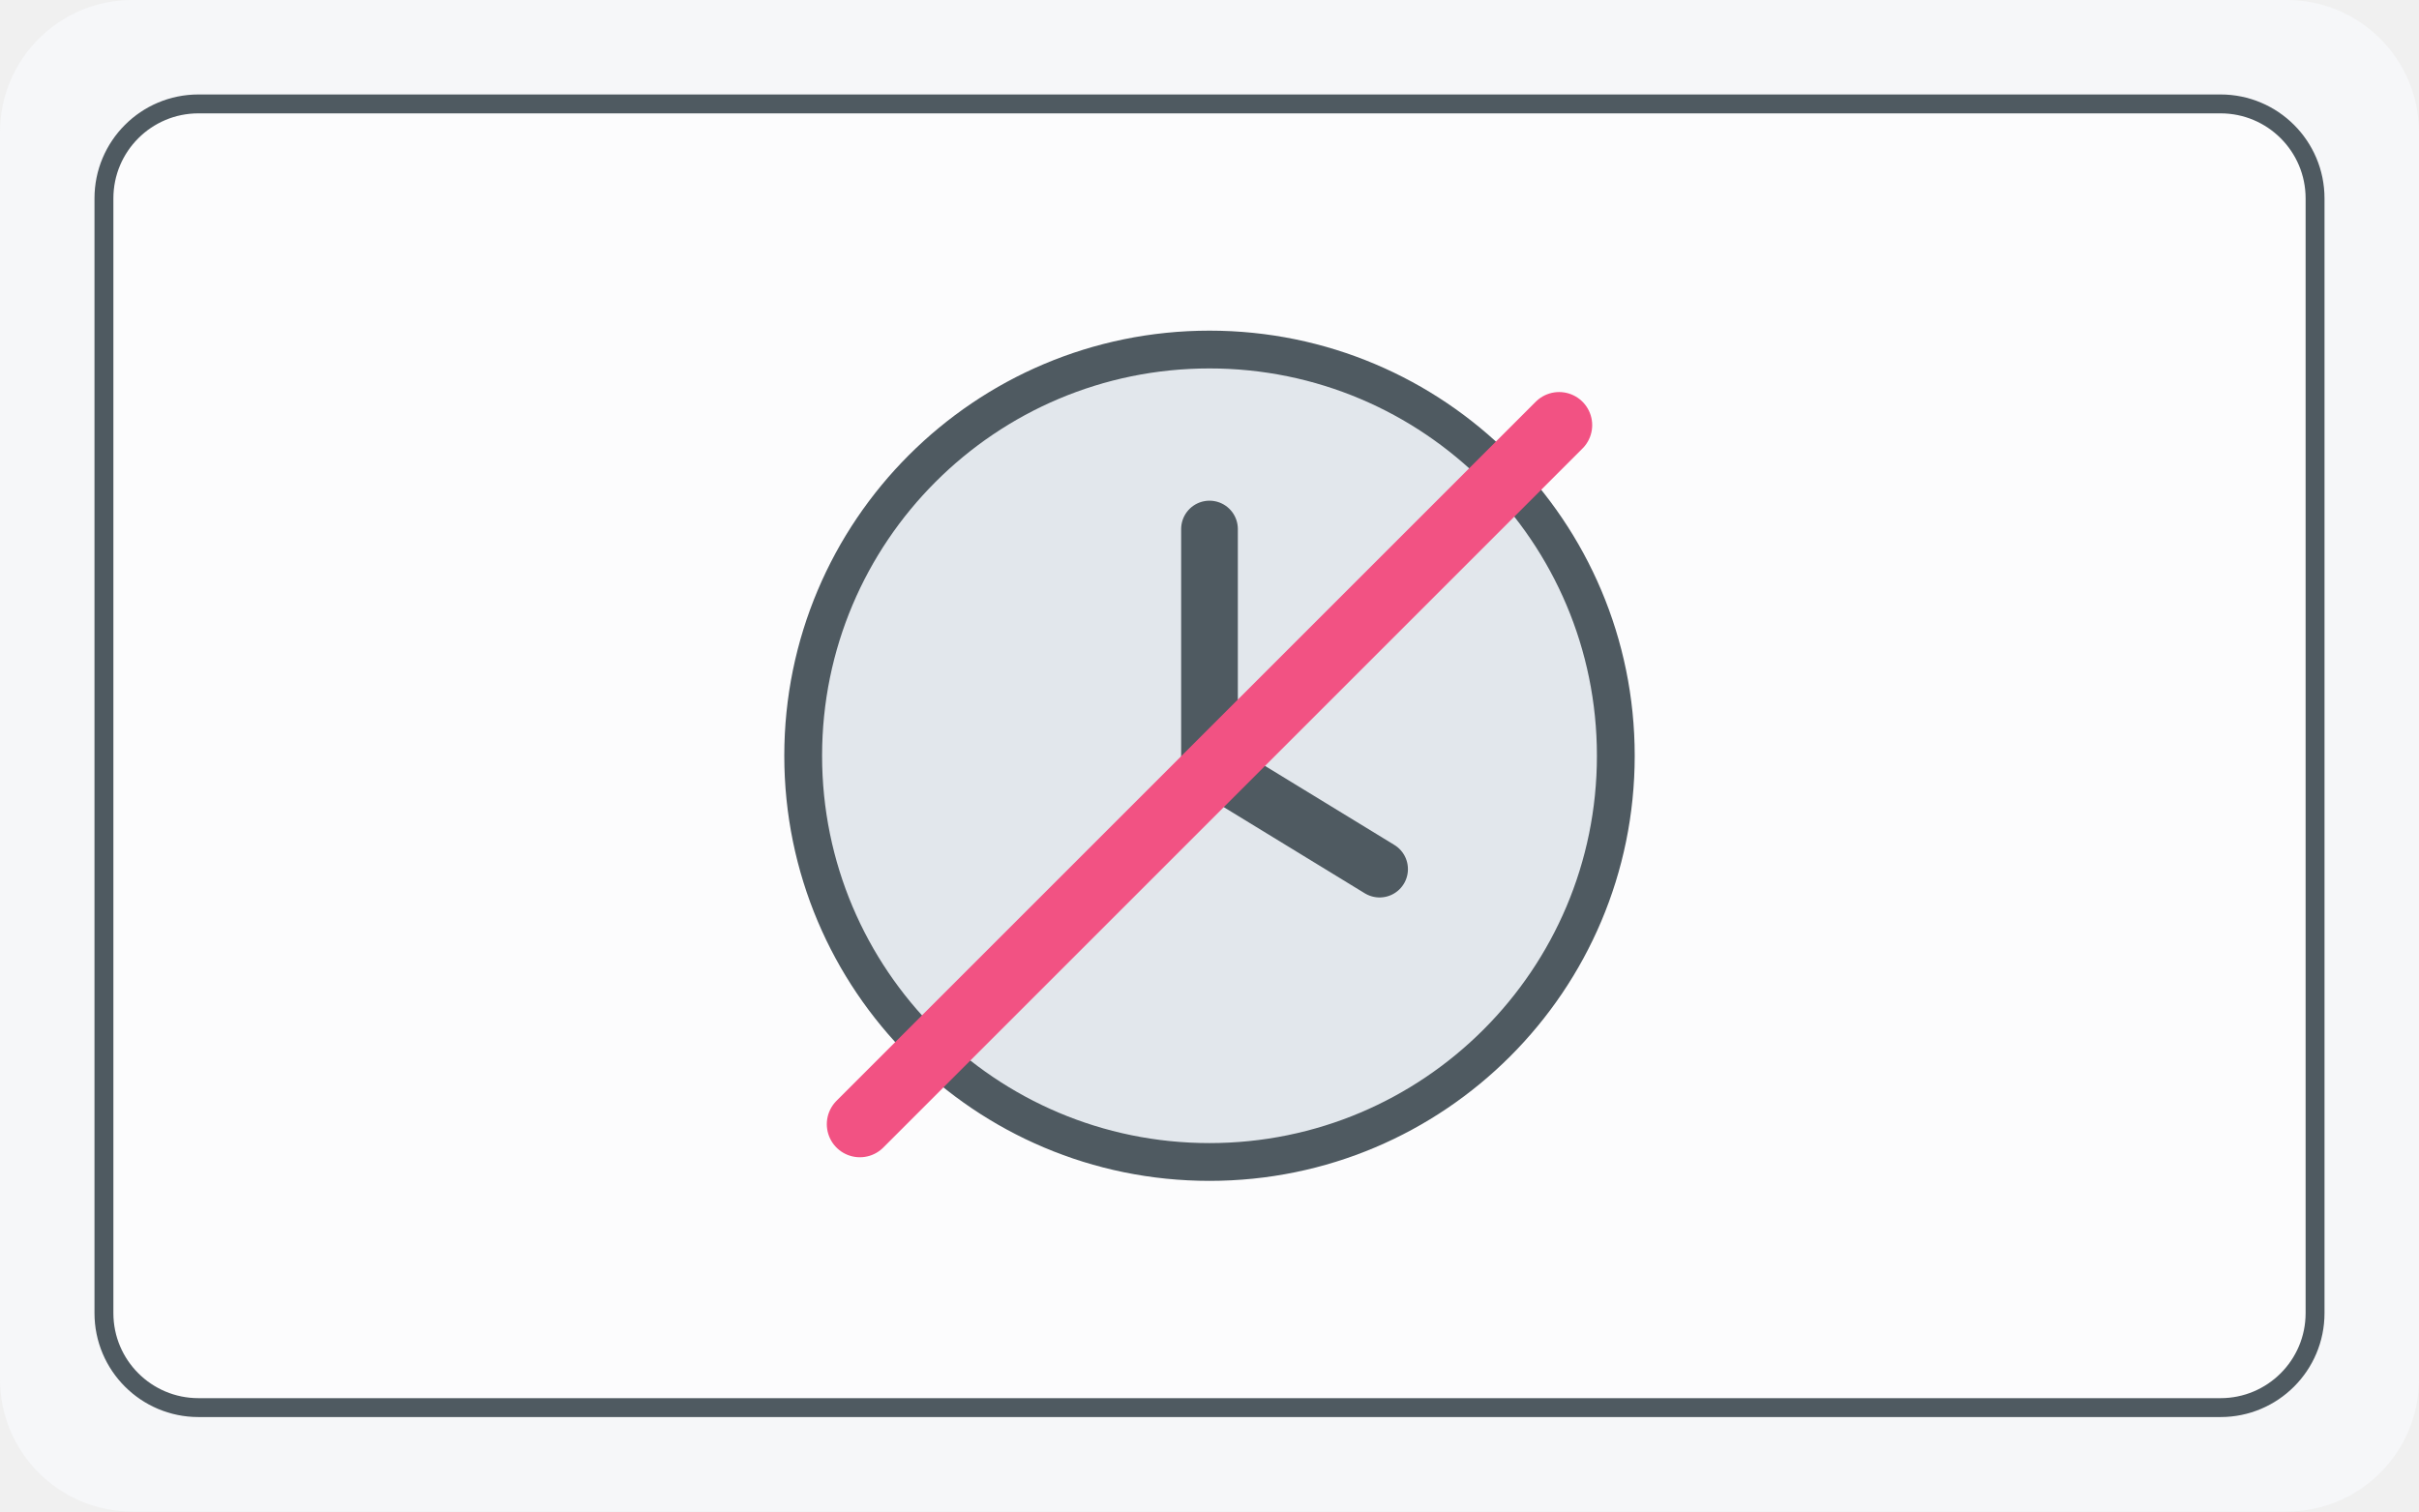
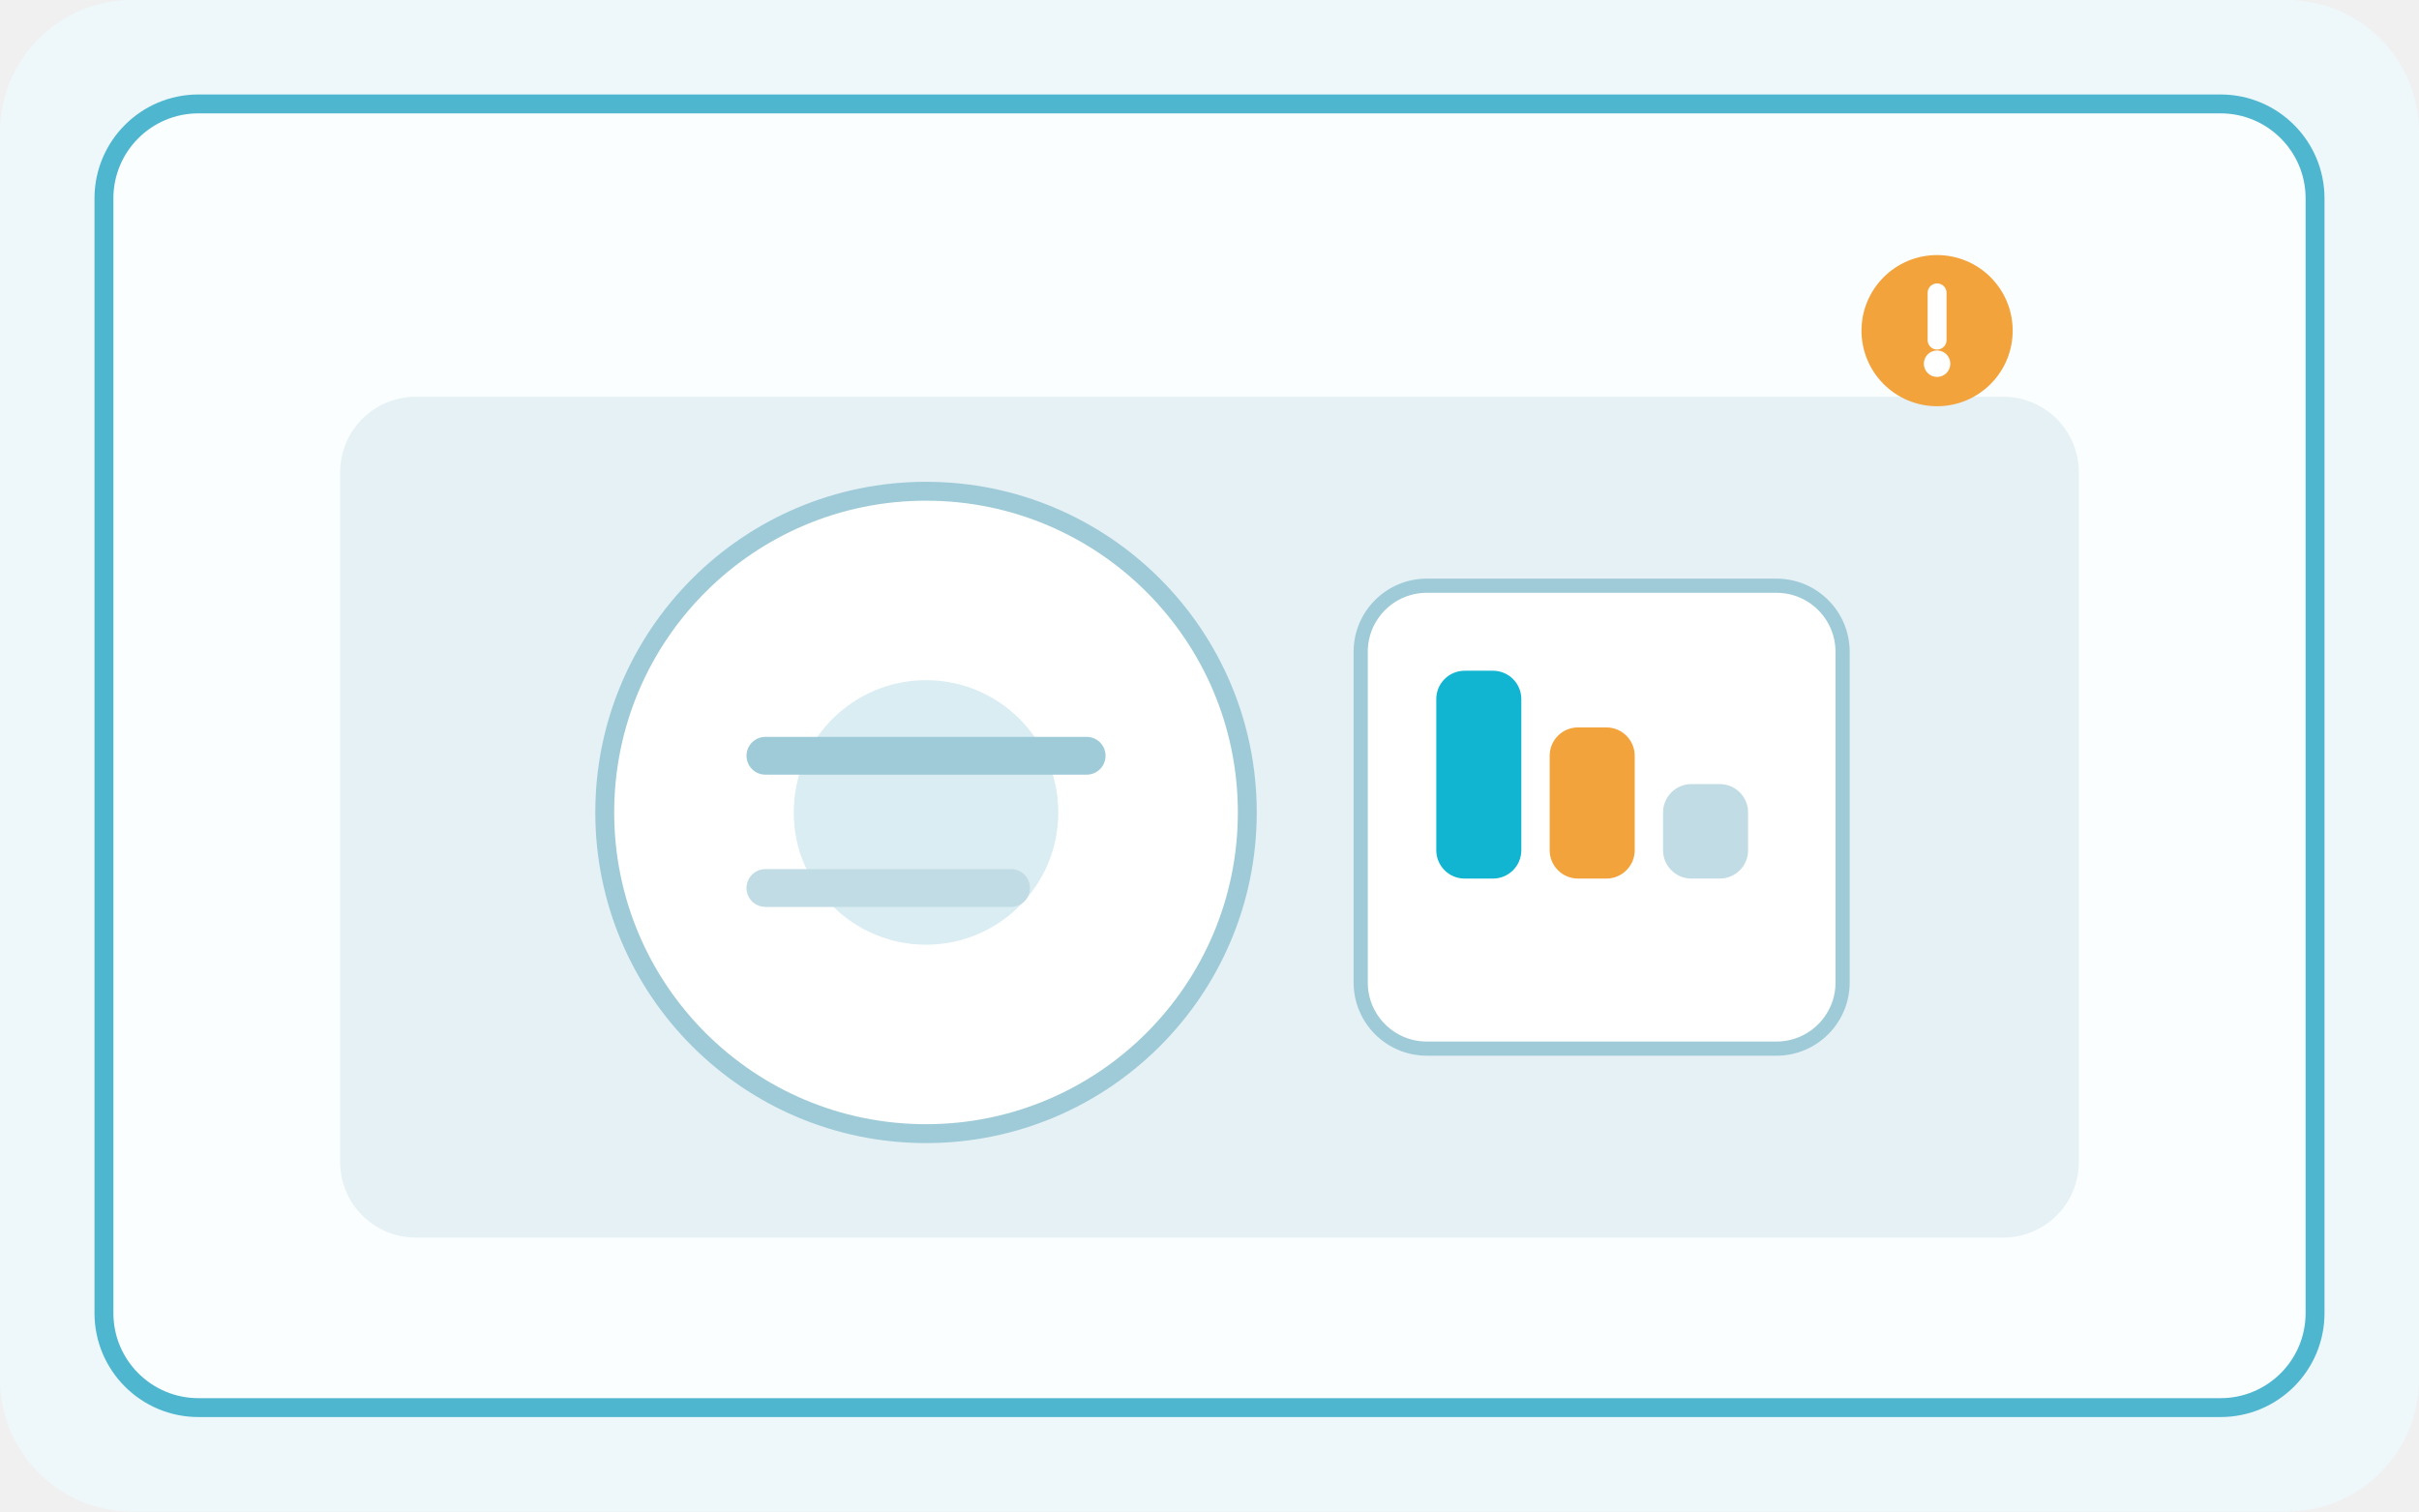
<svg xmlns="http://www.w3.org/2000/svg" width="512" height="320" viewBox="0 0 512 320" fill="none">
-   <rect width="512" height="320" rx="28" fill="#F6F7F9" />
-   <rect x="22" y="22" width="468" height="276" rx="20" fill="#FCFCFD" stroke="#4F5A61" stroke-width="4" />
-   <circle cx="256" cy="160" r="86" fill="#E2E7EC" stroke="#4F5A61" stroke-width="8" />
-   <path d="M256 112V162L292 184" stroke="#4F5A61" stroke-width="12" stroke-linecap="round" stroke-linejoin="round" />
-   <path d="M182 238L330 90" stroke="#F25283" stroke-width="14" stroke-linecap="round" />
+   <rect width="512" height="320" rx="28" fill="#EEF8FB" />
+   <rect x="22" y="22" width="468" height="276" rx="20" fill="#FAFEFF" stroke="#4FB6CF" stroke-width="4" />
+   <rect x="72" y="84" width="368" height="178" rx="16" fill="#E5F1F5" />
+   <circle cx="196" cy="172" r="68" fill="#FFFFFF" stroke="#9FCBD8" stroke-width="4" />
+   <circle cx="196" cy="172" r="28" fill="#DAEDF3" />
+   <path d="M162 160H230" stroke="#9FCBD8" stroke-width="8" stroke-linecap="round" />
+   <path d="M162 188H214" stroke="#C1DCE5" stroke-width="8" stroke-linecap="round" />
+   <rect x="288" y="124" width="102" height="98" rx="14" fill="#FFFFFF" stroke="#9FCBD8" stroke-width="3" />
+   <rect x="304" y="142" width="18" height="44" rx="6" fill="#11B5D2" />
+   <rect x="328" y="154" width="18" height="32" rx="6" fill="#F2A33C" />
+   <rect x="352" y="166" width="18" height="20" rx="6" fill="#C1DCE5" />
+   <circle cx="410" cy="70" r="16" fill="#F2A33C" />
+   <path d="M410 62V72" stroke="white" stroke-width="4" stroke-linecap="round" />
+   <circle cx="410" cy="77" r="2.8" fill="white" />
</svg>
